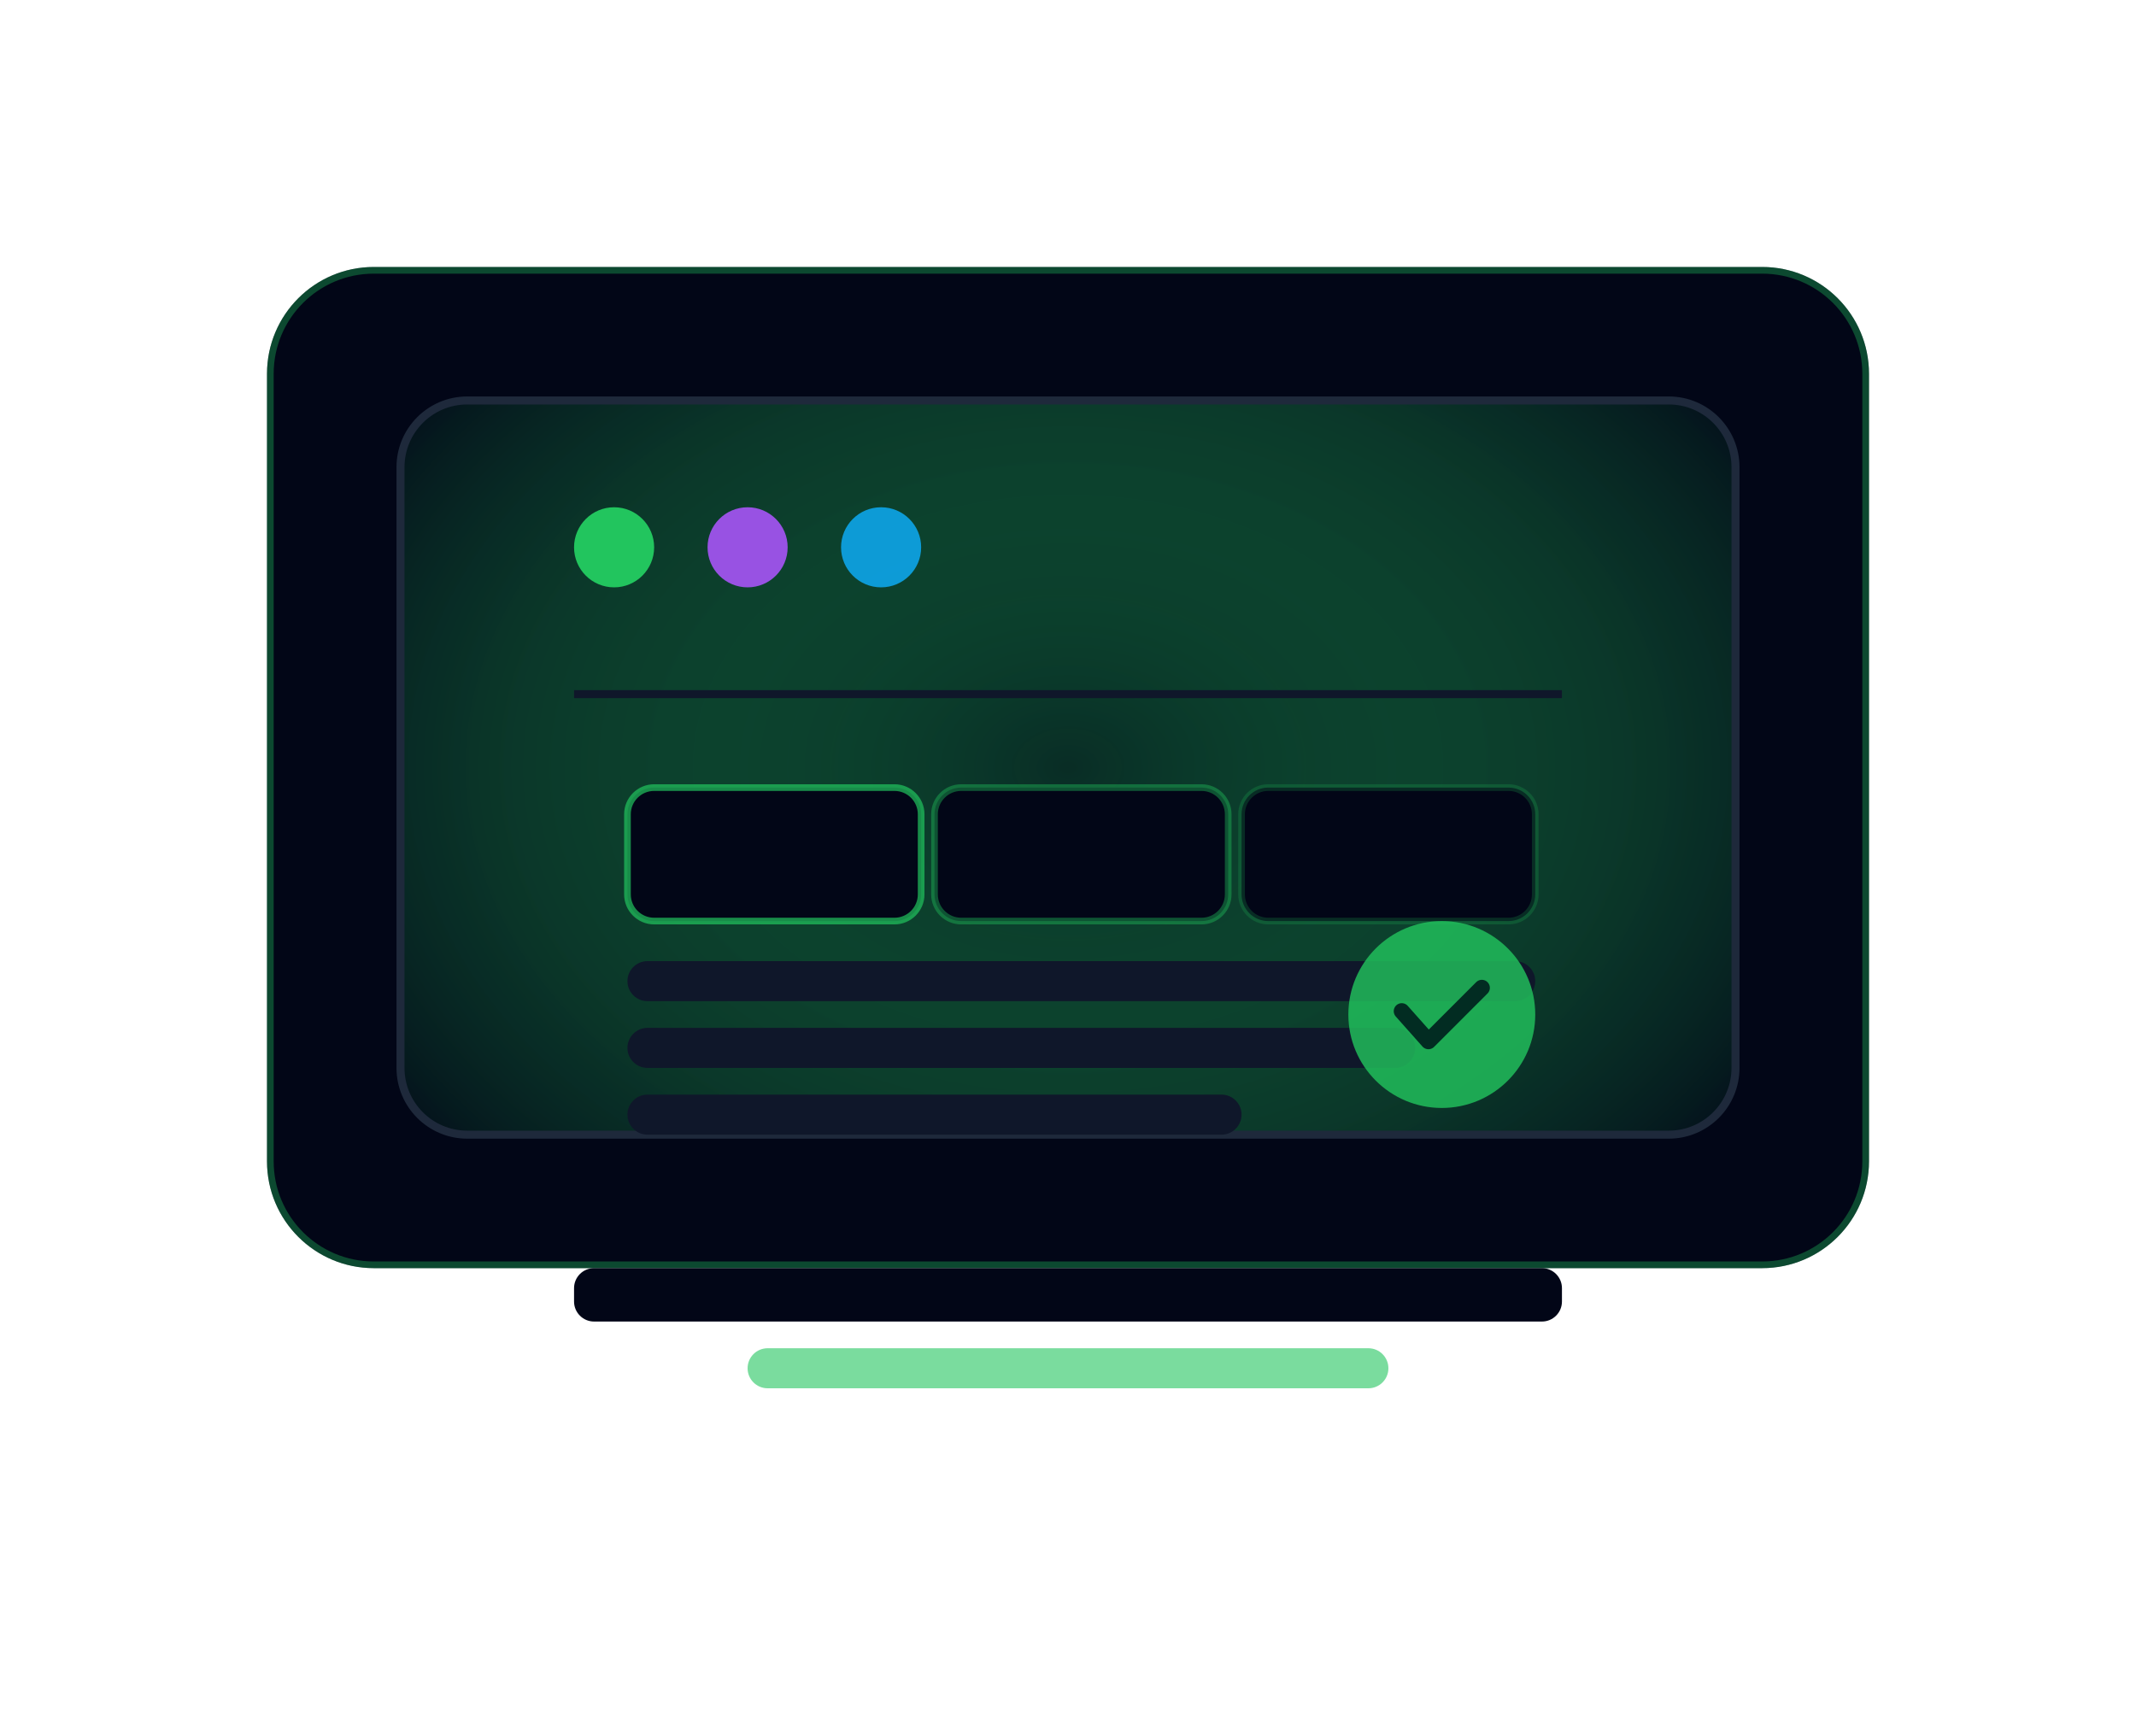
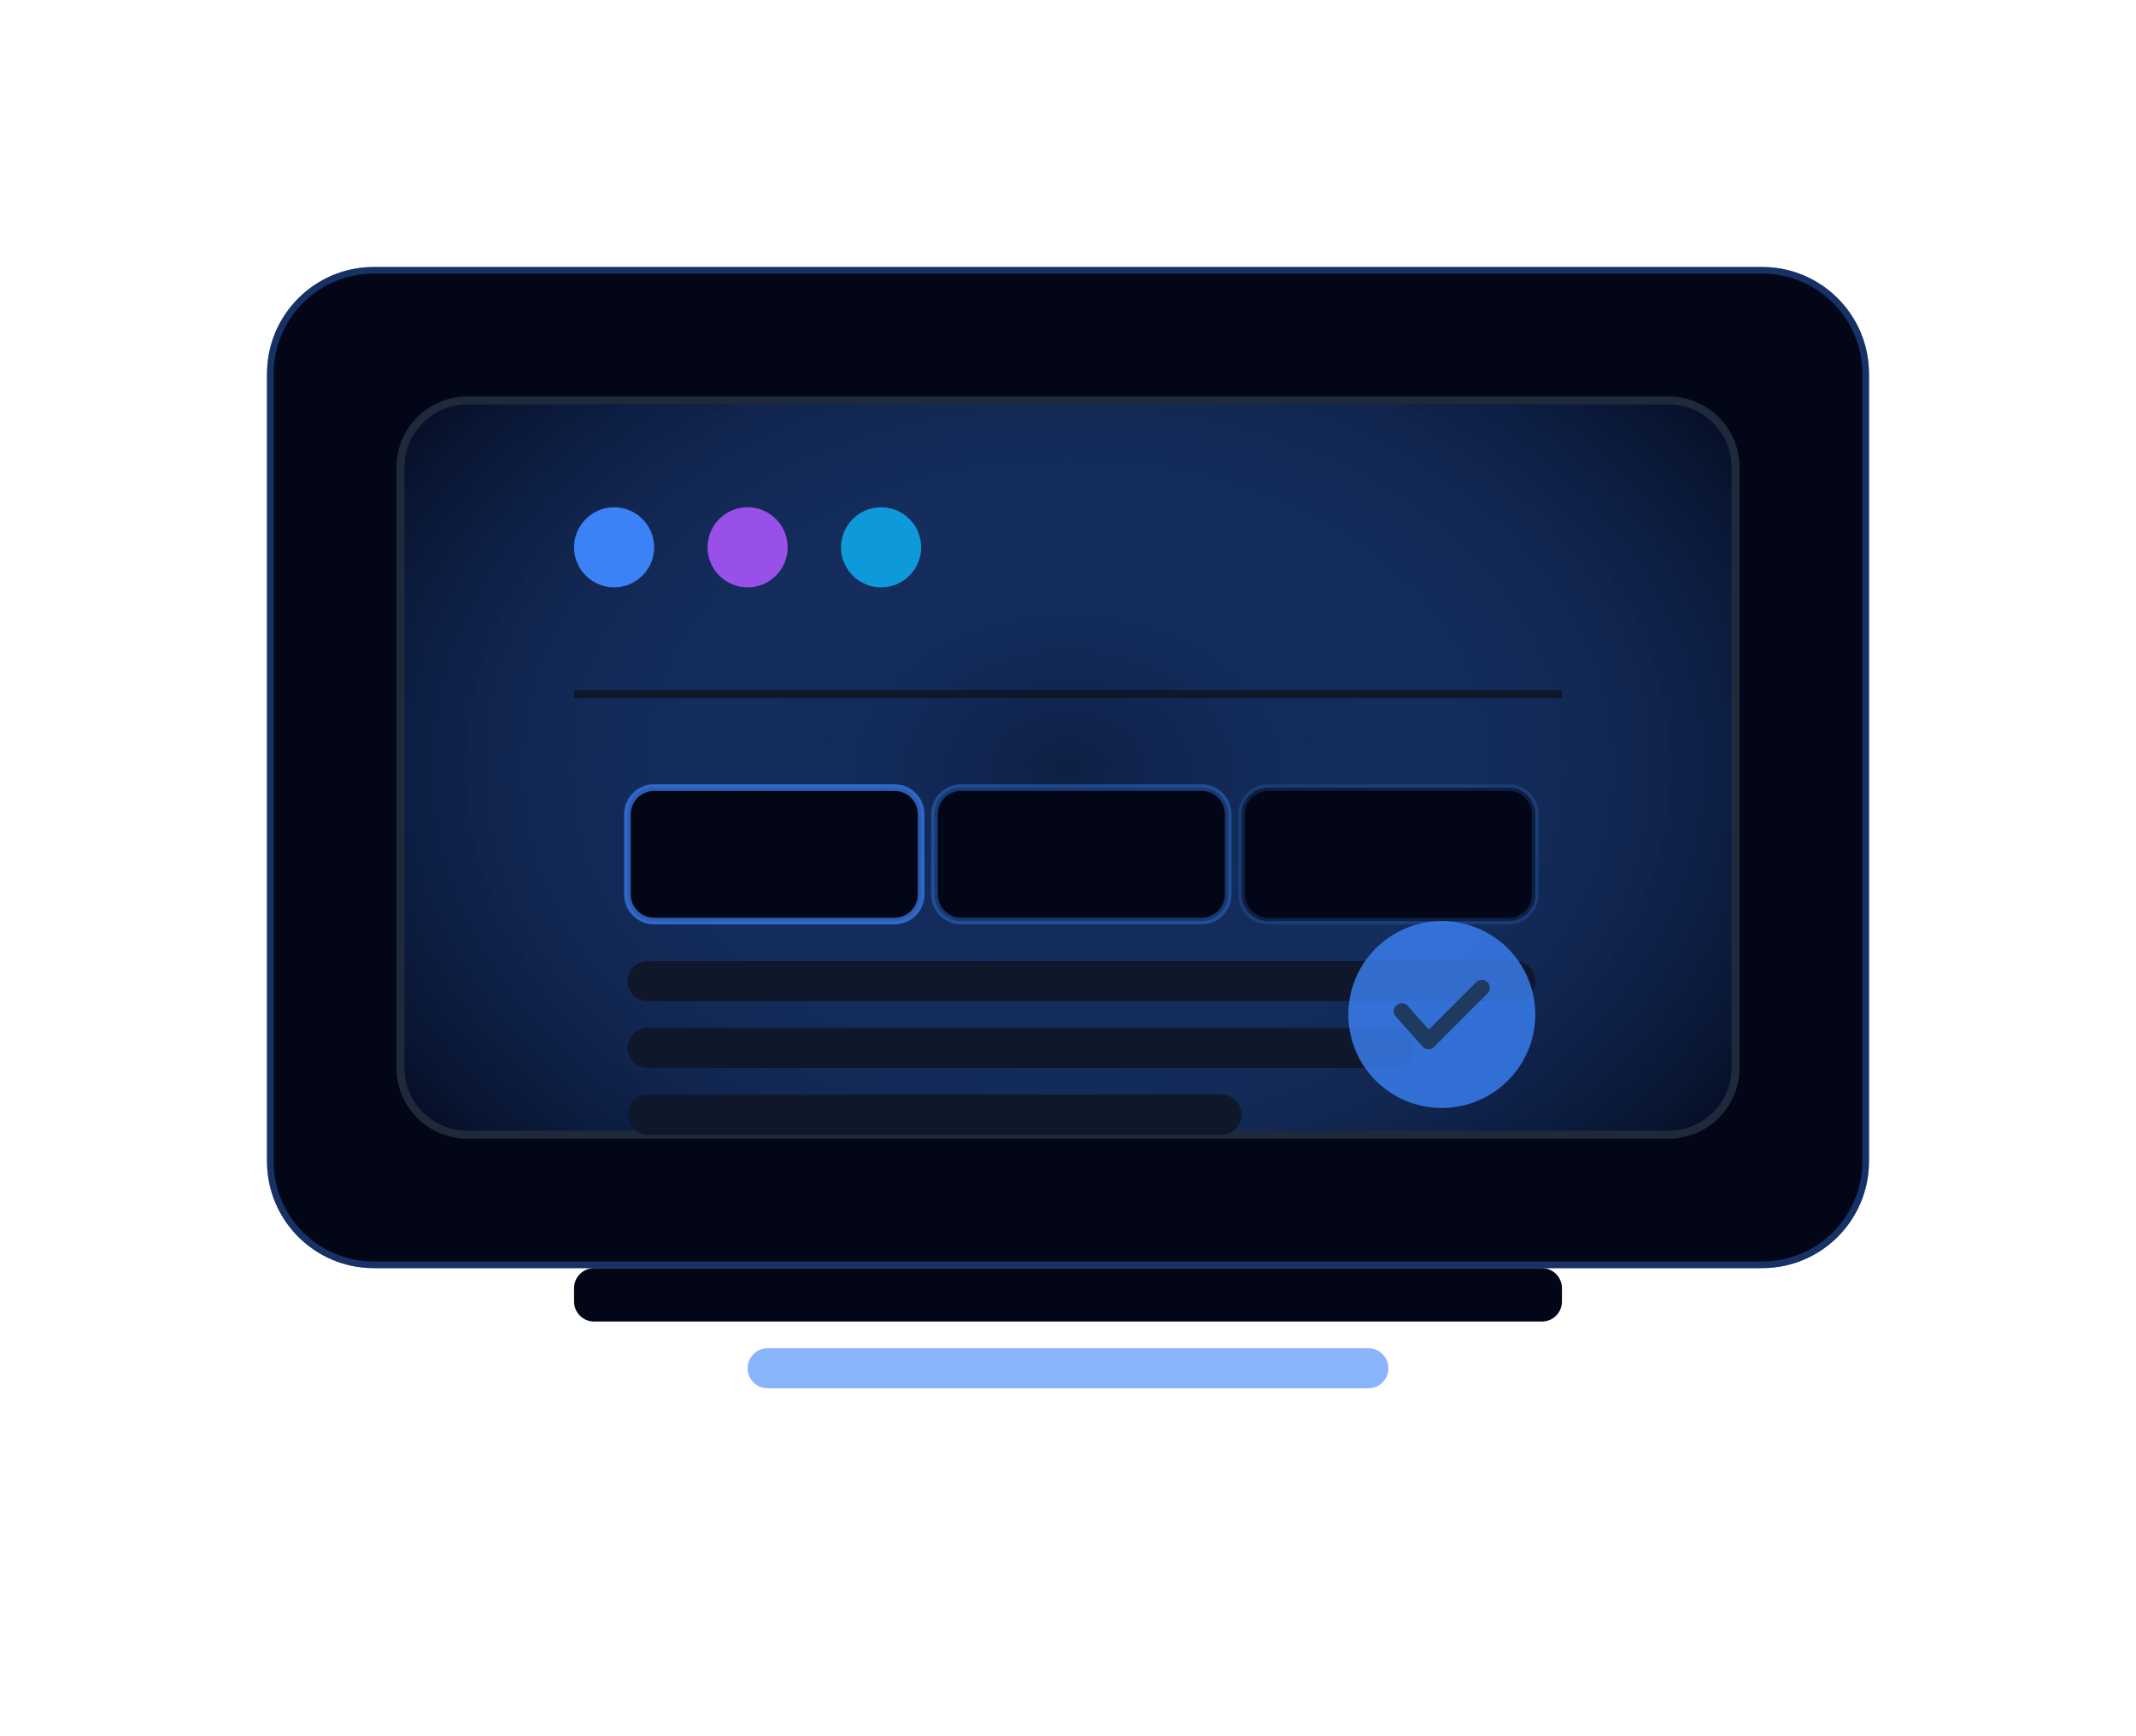
<svg xmlns="http://www.w3.org/2000/svg" width="320" height="260" viewBox="0 0 320 260" fill="none">
  <rect x="40" y="40" width="240" height="150" rx="16" fill="#020617" />
-   <rect x="40.5" y="40.5" width="239" height="149" rx="15.5" stroke="#22C55E" stroke-opacity="0.35" />
+   <rect x="40.5" y="40.5" width="239" height="149" rx="15.5" stroke="#3b82f6" stroke-opacity="0.35" />
  <rect x="60" y="60" width="200" height="110" rx="10" fill="url(#paint0_radial)" stroke="#1E293B" stroke-width="1.2" />
  <rect x="86" y="190" width="148" height="8" rx="3" fill="#020617" />
-   <rect x="112" y="202" width="96" height="6" rx="3" fill="#22C55E" fill-opacity="0.6" />
-   <circle cx="92" cy="82" r="6" fill="#22C55E" />
+   <rect x="112" y="202" width="96" height="6" rx="3" fill="#3b82f6" fill-opacity="0.6" />
+   <circle cx="92" cy="82" r="6" fill="#3b82f6" />
  <circle cx="112" cy="82" r="6" fill="#A855F7" fill-opacity="0.9" />
  <circle cx="132" cy="82" r="6" fill="#0EA5E9" fill-opacity="0.9" />
  <path d="M86 104H234" stroke="#0F172A" stroke-width="1.2" />
-   <rect x="94" y="118" width="44" height="20" rx="4" fill="#020617" stroke="#22C55E" stroke-opacity="0.7" />
-   <rect x="140" y="118" width="44" height="20" rx="4" fill="#020617" stroke="#22C55E" stroke-opacity="0.4" />
-   <rect x="186" y="118" width="44" height="20" rx="4" fill="#020617" stroke="#22C55E" stroke-opacity="0.2" />
+   <rect x="94" y="118" width="44" height="20" rx="4" fill="#020617" stroke="#3b82f6" stroke-opacity="0.7" />
+   <rect x="140" y="118" width="44" height="20" rx="4" fill="#020617" stroke="#3b82f6" stroke-opacity="0.4" />
+   <rect x="186" y="118" width="44" height="20" rx="4" fill="#020617" stroke="#3b82f6" stroke-opacity="0.2" />
  <rect x="94" y="144" width="136" height="6" rx="3" fill="#0F172A" />
  <rect x="94" y="154" width="118" height="6" rx="3" fill="#0F172A" />
  <rect x="94" y="164" width="92" height="6" rx="3" fill="#0F172A" />
-   <circle cx="216" cy="152" r="14" fill="#22C55E" fill-opacity="0.8" />
-   <path d="M210 151.5L214 156L222 148" stroke="#022C22" stroke-width="2.4" stroke-linecap="round" stroke-linejoin="round" />
+   <circle cx="216" cy="152" r="14" fill="#3b82f6" fill-opacity="0.8" />
+   <path d="M210 151.5L214 156L222 148" stroke="#1e3a5f" stroke-width="2.4" stroke-linecap="round" stroke-linejoin="round" />
  <defs>
    <radialGradient id="paint0_radial" cx="0" cy="0" r="1" gradientUnits="userSpaceOnUse" gradientTransform="translate(160 115) rotate(90) scale(95 132)">
-       <stop stop-color="#22C55E" stop-opacity="0.2" />
+       <stop stop-color="#3b82f6" stop-opacity="0.2" />
      <stop offset="1" stop-color="#020617" stop-opacity="1" />
    </radialGradient>
  </defs>
</svg>
